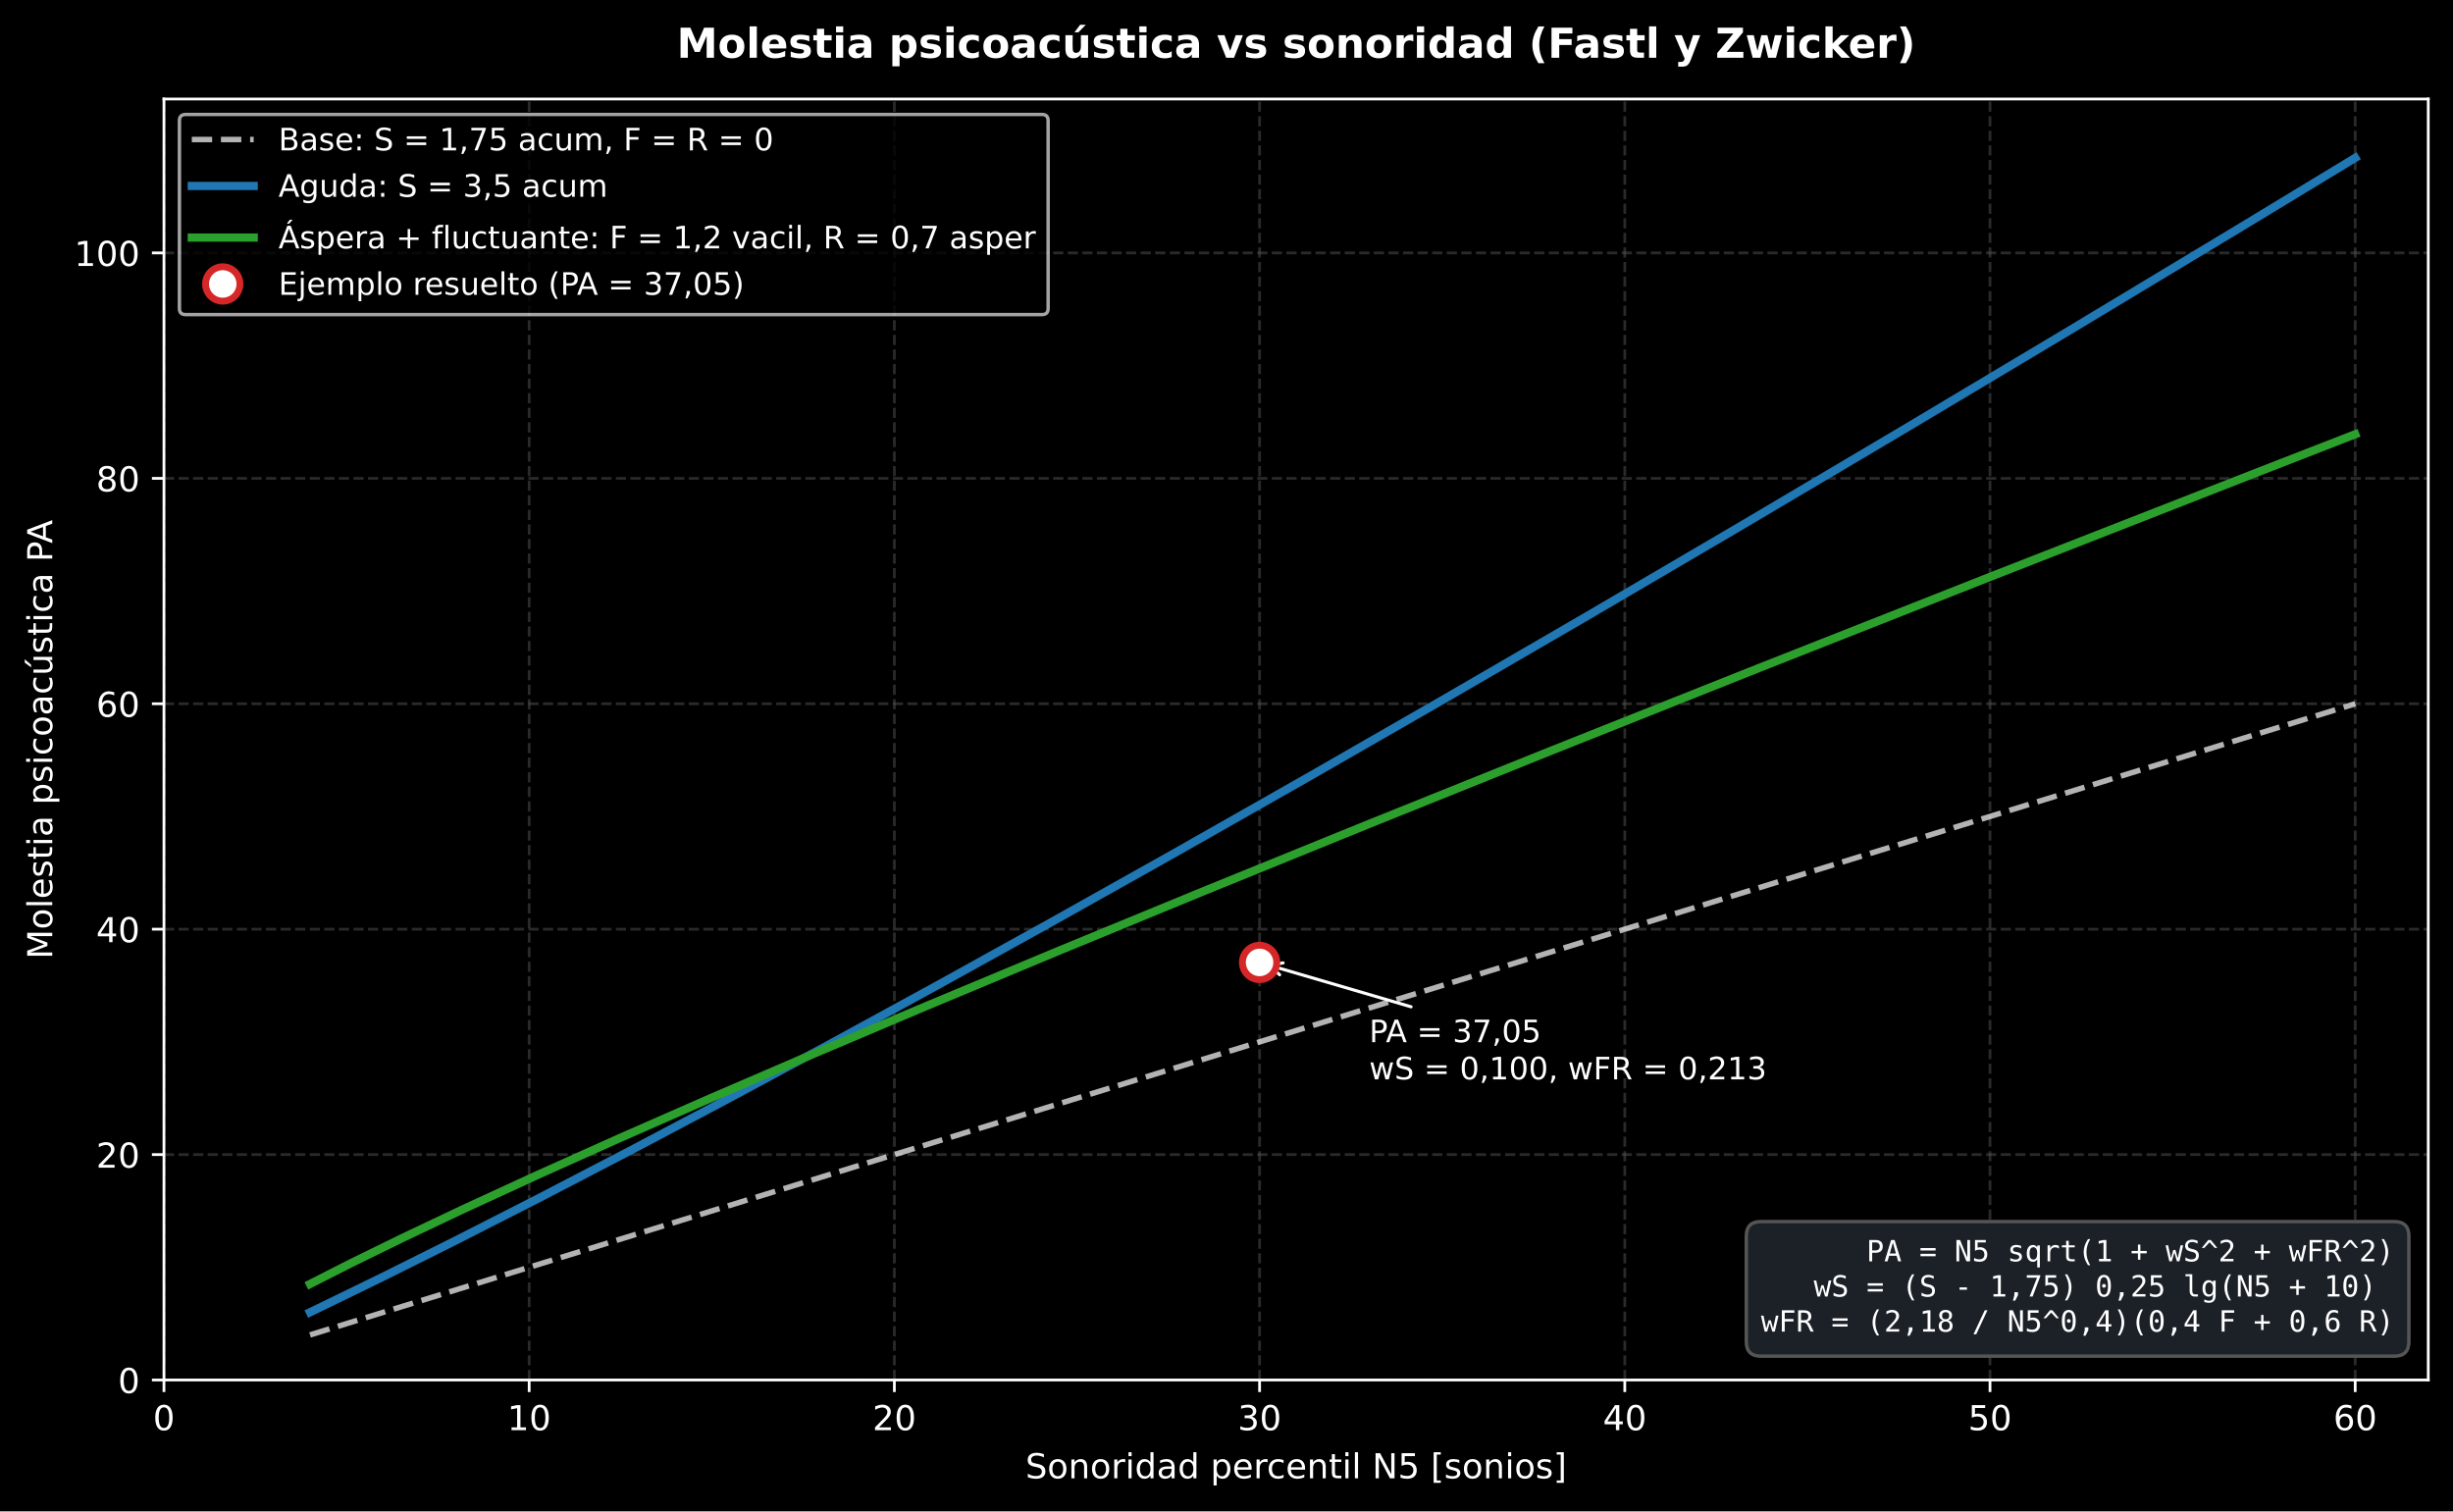
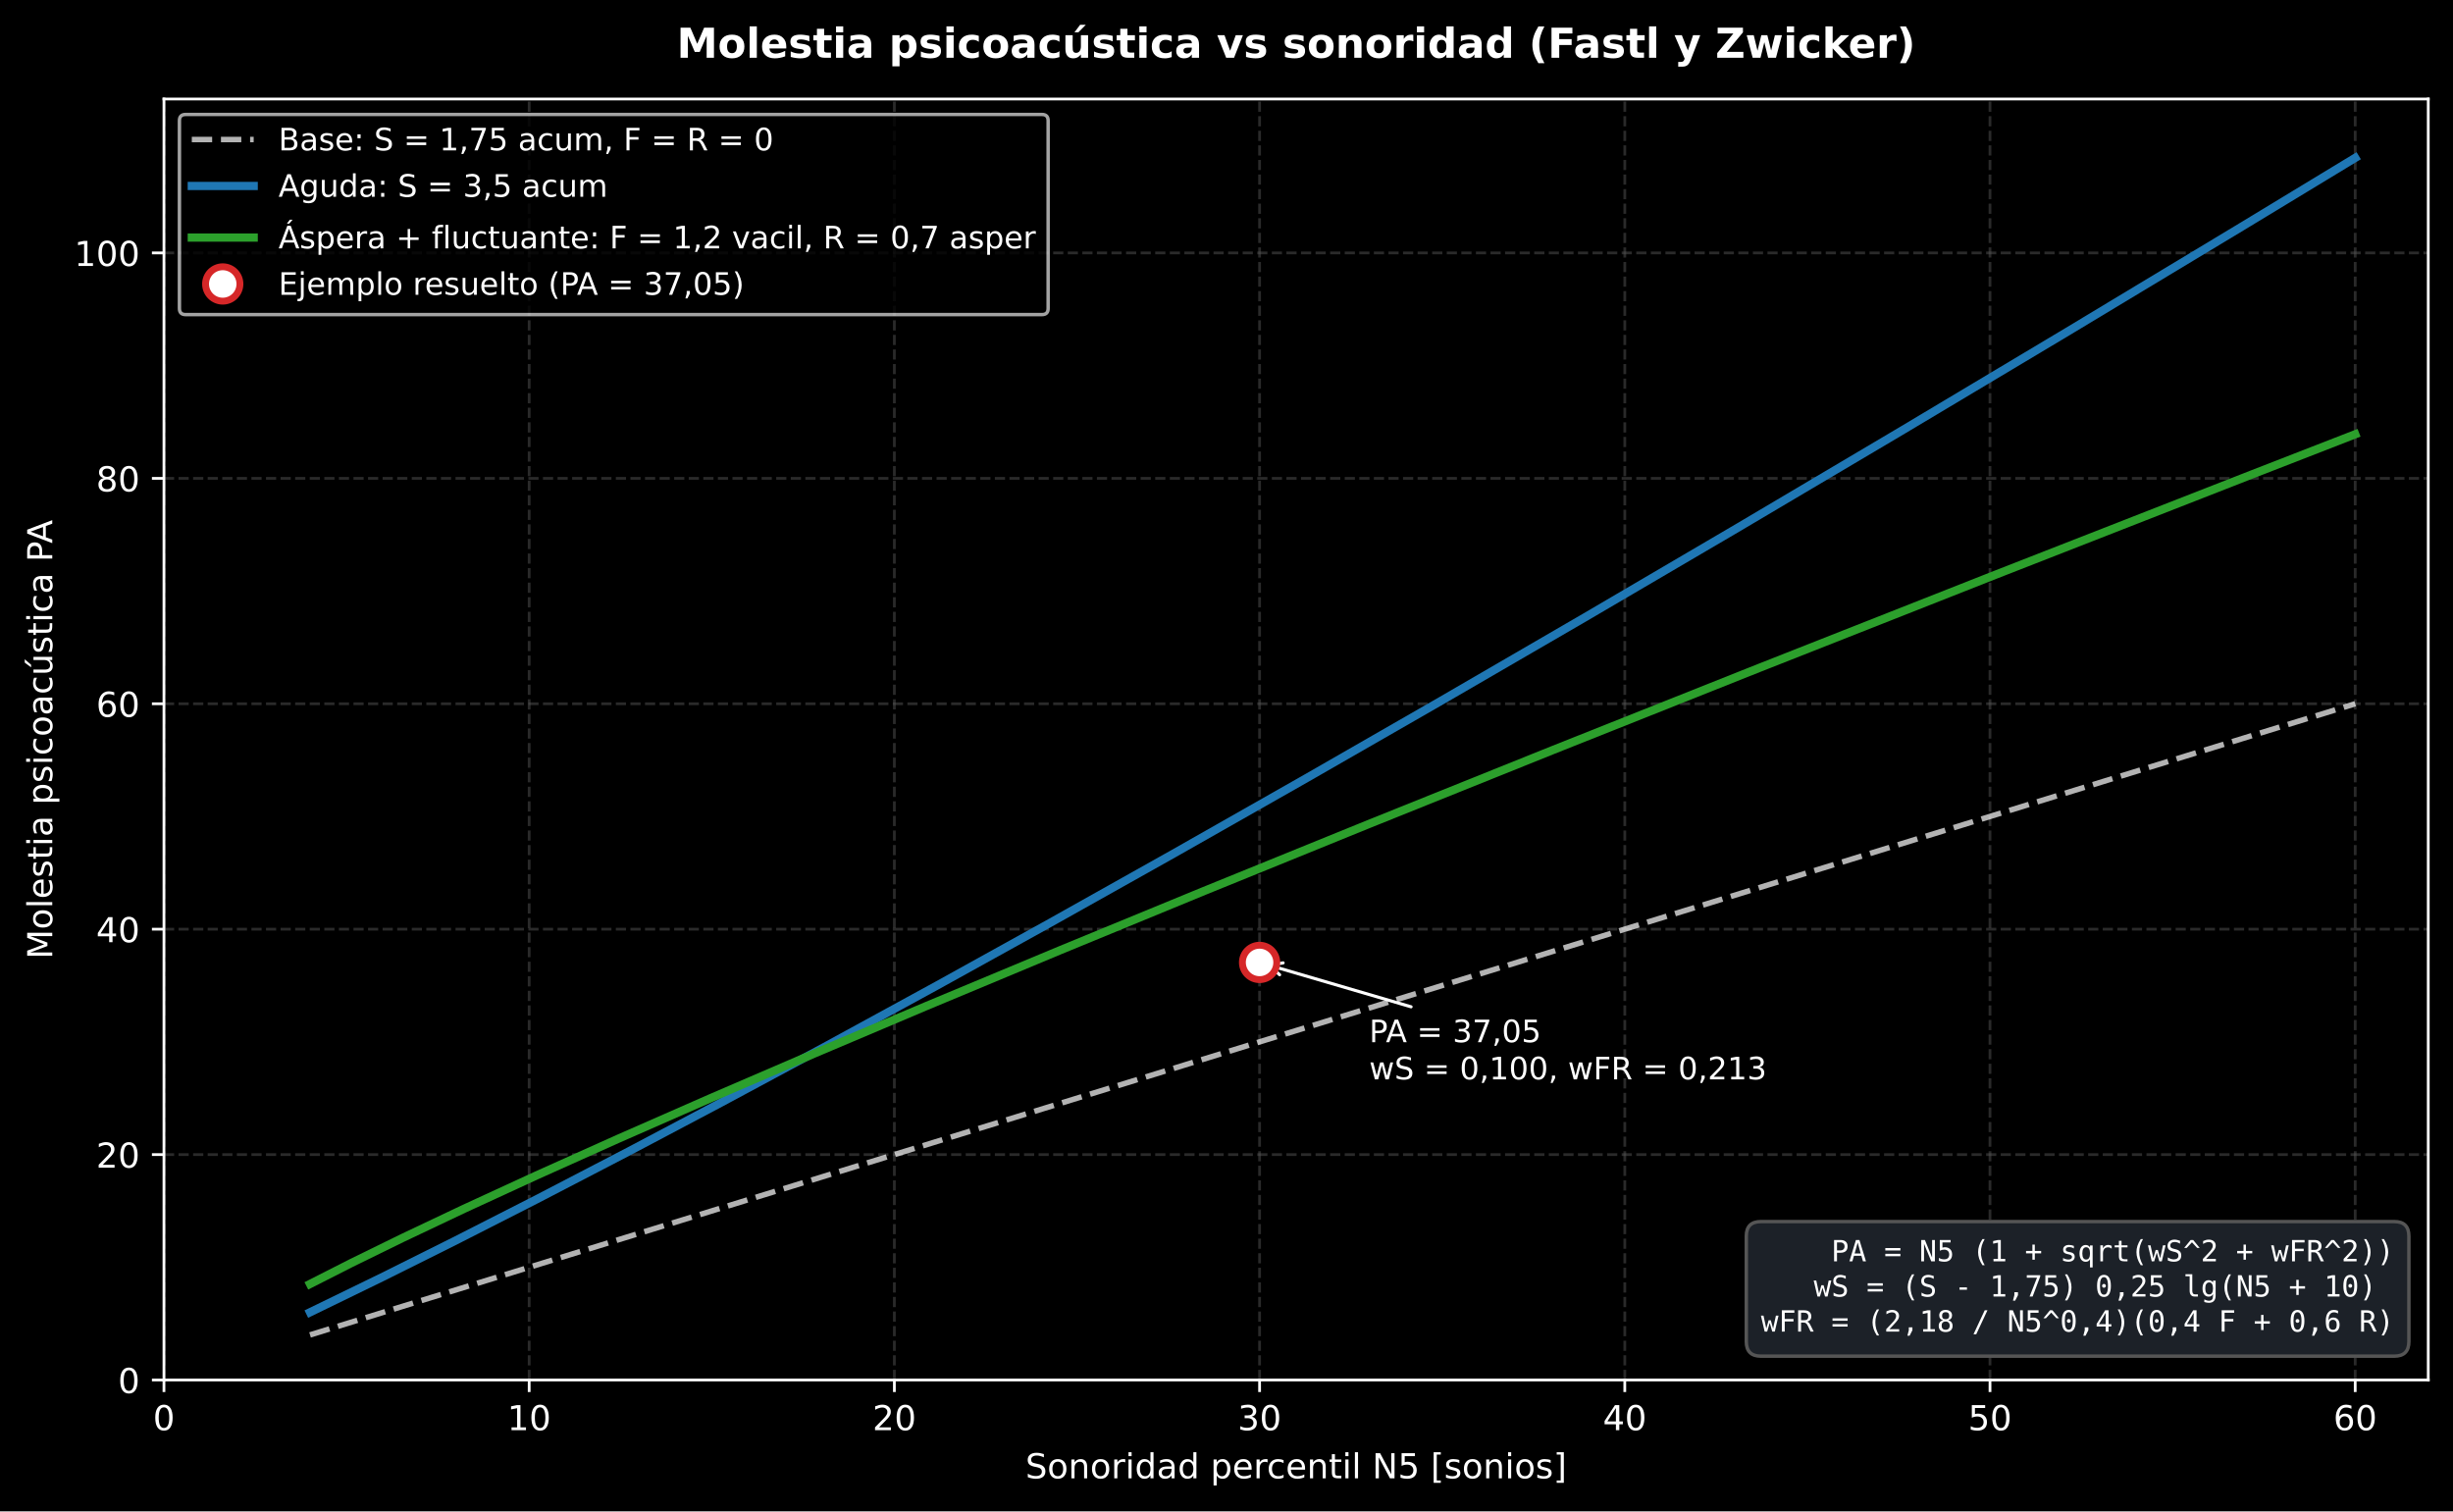
<svg xmlns="http://www.w3.org/2000/svg" xmlns:xlink="http://www.w3.org/1999/xlink" width="713.486pt" height="439.597pt" viewBox="0 0 713.486 439.597" version="1.1">
  <defs>
    <style type="text/css">*{stroke-linejoin: round; stroke-linecap: butt}</style>
  </defs>
  <g id="figure_1">
    <g id="patch_1">
      <path d="M 0 439.597  L 713.486 439.597  L 713.486 0  L 0 0  z " />
    </g>
    <g id="axes_1">
      <g id="patch_2">
        <path d="M 47.688 401.396  L 706.286 401.396  L 706.286 28.798  L 47.688 28.798  z " />
      </g>
      <g id="matplotlib.axis_1">
        <g id="xtick_1">
          <g id="line2d_1">
            <path d="M 47.688 401.396  L 47.688 28.798  " clip-path="url(#pfa4f148ea2)" style="fill: none; stroke-dasharray: 2.96,1.28; stroke-dashoffset: 0; stroke: #555555; stroke-opacity: 0.5; stroke-width: 0.8" />
          </g>
          <g id="line2d_2">
            <defs>
              <path id="m8d14ee1197" d="M 0 0  L 0 3.5  " style="stroke: #ffffff; stroke-width: 0.8" />
            </defs>
            <g>
              <use xlink:href="#m8d14ee1197" x="47.688" y="401.396" style="fill: #ffffff; stroke: #ffffff; stroke-width: 0.8" />
            </g>
          </g>
          <g id="text_1">
            <text style="font-size: 10px; font-family: 'DejaVu Sans', 'Bitstream Vera Sans', 'Computer Modern Sans Serif', 'Lucida Grande', 'Verdana', 'Geneva', 'Lucid', 'Arial', 'Helvetica', 'Avant Garde', sans-serif; text-anchor: middle; fill: #ffffff" x="47.688" y="415.993" transform="rotate(-0 47.68828 415.9934)">0</text>
          </g>
        </g>
        <g id="xtick_2">
          <g id="line2d_3">
            <path d="M 153.914 401.396  L 153.914 28.798  " clip-path="url(#pfa4f148ea2)" style="fill: none; stroke-dasharray: 2.96,1.28; stroke-dashoffset: 0; stroke: #555555; stroke-opacity: 0.5; stroke-width: 0.8" />
          </g>
          <g id="line2d_4">
            <g>
              <use xlink:href="#m8d14ee1197" x="153.914" y="401.396" style="fill: #ffffff; stroke: #ffffff; stroke-width: 0.8" />
            </g>
          </g>
          <g id="text_2">
            <text style="font-size: 10px; font-family: 'DejaVu Sans', 'Bitstream Vera Sans', 'Computer Modern Sans Serif', 'Lucida Grande', 'Verdana', 'Geneva', 'Lucid', 'Arial', 'Helvetica', 'Avant Garde', sans-serif; text-anchor: middle; fill: #ffffff" x="153.914" y="415.993" transform="rotate(-0 153.9137 415.9934)">10</text>
          </g>
        </g>
        <g id="xtick_3">
          <g id="line2d_5">
            <path d="M 260.139 401.396  L 260.139 28.798  " clip-path="url(#pfa4f148ea2)" style="fill: none; stroke-dasharray: 2.96,1.28; stroke-dashoffset: 0; stroke: #555555; stroke-opacity: 0.5; stroke-width: 0.8" />
          </g>
          <g id="line2d_6">
            <g>
              <use xlink:href="#m8d14ee1197" x="260.139" y="401.396" style="fill: #ffffff; stroke: #ffffff; stroke-width: 0.8" />
            </g>
          </g>
          <g id="text_3">
            <text style="font-size: 10px; font-family: 'DejaVu Sans', 'Bitstream Vera Sans', 'Computer Modern Sans Serif', 'Lucida Grande', 'Verdana', 'Geneva', 'Lucid', 'Arial', 'Helvetica', 'Avant Garde', sans-serif; text-anchor: middle; fill: #ffffff" x="260.139" y="415.993" transform="rotate(-0 260.1391 415.9934)">20</text>
          </g>
        </g>
        <g id="xtick_4">
          <g id="line2d_7">
            <path d="M 366.365 401.396  L 366.365 28.798  " clip-path="url(#pfa4f148ea2)" style="fill: none; stroke-dasharray: 2.96,1.28; stroke-dashoffset: 0; stroke: #555555; stroke-opacity: 0.5; stroke-width: 0.8" />
          </g>
          <g id="line2d_8">
            <g>
              <use xlink:href="#m8d14ee1197" x="366.365" y="401.396" style="fill: #ffffff; stroke: #ffffff; stroke-width: 0.8" />
            </g>
          </g>
          <g id="text_4">
            <text style="font-size: 10px; font-family: 'DejaVu Sans', 'Bitstream Vera Sans', 'Computer Modern Sans Serif', 'Lucida Grande', 'Verdana', 'Geneva', 'Lucid', 'Arial', 'Helvetica', 'Avant Garde', sans-serif; text-anchor: middle; fill: #ffffff" x="366.365" y="415.993" transform="rotate(-0 366.3646 415.9934)">30</text>
          </g>
        </g>
        <g id="xtick_5">
          <g id="line2d_9">
            <path d="M 472.59 401.396  L 472.59 28.798  " clip-path="url(#pfa4f148ea2)" style="fill: none; stroke-dasharray: 2.96,1.28; stroke-dashoffset: 0; stroke: #555555; stroke-opacity: 0.5; stroke-width: 0.8" />
          </g>
          <g id="line2d_10">
            <g>
              <use xlink:href="#m8d14ee1197" x="472.59" y="401.396" style="fill: #ffffff; stroke: #ffffff; stroke-width: 0.8" />
            </g>
          </g>
          <g id="text_5">
            <text style="font-size: 10px; font-family: 'DejaVu Sans', 'Bitstream Vera Sans', 'Computer Modern Sans Serif', 'Lucida Grande', 'Verdana', 'Geneva', 'Lucid', 'Arial', 'Helvetica', 'Avant Garde', sans-serif; text-anchor: middle; fill: #ffffff" x="472.59" y="415.993" transform="rotate(-0 472.59 415.9934)">40</text>
          </g>
        </g>
        <g id="xtick_6">
          <g id="line2d_11">
            <path d="M 578.815 401.396  L 578.815 28.798  " clip-path="url(#pfa4f148ea2)" style="fill: none; stroke-dasharray: 2.96,1.28; stroke-dashoffset: 0; stroke: #555555; stroke-opacity: 0.5; stroke-width: 0.8" />
          </g>
          <g id="line2d_12">
            <g>
              <use xlink:href="#m8d14ee1197" x="578.815" y="401.396" style="fill: #ffffff; stroke: #ffffff; stroke-width: 0.8" />
            </g>
          </g>
          <g id="text_6">
            <text style="font-size: 10px; font-family: 'DejaVu Sans', 'Bitstream Vera Sans', 'Computer Modern Sans Serif', 'Lucida Grande', 'Verdana', 'Geneva', 'Lucid', 'Arial', 'Helvetica', 'Avant Garde', sans-serif; text-anchor: middle; fill: #ffffff" x="578.815" y="415.993" transform="rotate(-0 578.8154 415.9934)">50</text>
          </g>
        </g>
        <g id="xtick_7">
          <g id="line2d_13">
            <path d="M 685.041 401.396  L 685.041 28.798  " clip-path="url(#pfa4f148ea2)" style="fill: none; stroke-dasharray: 2.96,1.28; stroke-dashoffset: 0; stroke: #555555; stroke-opacity: 0.5; stroke-width: 0.8" />
          </g>
          <g id="line2d_14">
            <g>
              <use xlink:href="#m8d14ee1197" x="685.041" y="401.396" style="fill: #ffffff; stroke: #ffffff; stroke-width: 0.8" />
            </g>
          </g>
          <g id="text_7">
            <text style="font-size: 10px; font-family: 'DejaVu Sans', 'Bitstream Vera Sans', 'Computer Modern Sans Serif', 'Lucida Grande', 'Verdana', 'Geneva', 'Lucid', 'Arial', 'Helvetica', 'Avant Garde', sans-serif; text-anchor: middle; fill: #ffffff" x="685.041" y="415.993" transform="rotate(-0 685.0409 415.9934)">60</text>
          </g>
        </g>
        <g id="text_8">
          <text style="font-size: 10px; font-family: 'DejaVu Sans', 'Bitstream Vera Sans', 'Computer Modern Sans Serif', 'Lucida Grande', 'Verdana', 'Geneva', 'Lucid', 'Arial', 'Helvetica', 'Avant Garde', sans-serif; text-anchor: middle; fill: #ffffff" x="376.987" y="429.994" transform="rotate(-0 376.9871 429.9942)">Sonoridad percentil N5 [sonios]</text>
        </g>
      </g>
      <g id="matplotlib.axis_2">
        <g id="ytick_1">
          <g id="line2d_15">
            <path d="M 47.688 401.396  L 706.286 401.396  " clip-path="url(#pfa4f148ea2)" style="fill: none; stroke-dasharray: 2.96,1.28; stroke-dashoffset: 0; stroke: #555555; stroke-opacity: 0.5; stroke-width: 0.8" />
          </g>
          <g id="line2d_16">
            <defs>
              <path id="m5e07181663" d="M 0 0  L -3.5 0  " style="stroke: #ffffff; stroke-width: 0.8" />
            </defs>
            <g>
              <use xlink:href="#m5e07181663" x="47.688" y="401.396" style="fill: #ffffff; stroke: #ffffff; stroke-width: 0.8" />
            </g>
          </g>
          <g id="text_9">
            <text style="font-size: 10px; font-family: 'DejaVu Sans', 'Bitstream Vera Sans', 'Computer Modern Sans Serif', 'Lucida Grande', 'Verdana', 'Geneva', 'Lucid', 'Arial', 'Helvetica', 'Avant Garde', sans-serif; text-anchor: end; fill: #ffffff" x="40.688" y="405.195" transform="rotate(-0 40.68828 405.1946)">0</text>
          </g>
        </g>
        <g id="ytick_2">
          <g id="line2d_17">
            <path d="M 47.688 335.83  L 706.286 335.83  " clip-path="url(#pfa4f148ea2)" style="fill: none; stroke-dasharray: 2.96,1.28; stroke-dashoffset: 0; stroke: #555555; stroke-opacity: 0.5; stroke-width: 0.8" />
          </g>
          <g id="line2d_18">
            <g>
              <use xlink:href="#m5e07181663" x="47.688" y="335.83" style="fill: #ffffff; stroke: #ffffff; stroke-width: 0.8" />
            </g>
          </g>
          <g id="text_10">
            <text style="font-size: 10px; font-family: 'DejaVu Sans', 'Bitstream Vera Sans', 'Computer Modern Sans Serif', 'Lucida Grande', 'Verdana', 'Geneva', 'Lucid', 'Arial', 'Helvetica', 'Avant Garde', sans-serif; text-anchor: end; fill: #ffffff" x="40.688" y="339.628" transform="rotate(-0 40.68828 339.6285)">20</text>
          </g>
        </g>
        <g id="ytick_3">
          <g id="line2d_19">
            <path d="M 47.688 270.264  L 706.286 270.264  " clip-path="url(#pfa4f148ea2)" style="fill: none; stroke-dasharray: 2.96,1.28; stroke-dashoffset: 0; stroke: #555555; stroke-opacity: 0.5; stroke-width: 0.8" />
          </g>
          <g id="line2d_20">
            <g>
              <use xlink:href="#m5e07181663" x="47.688" y="270.264" style="fill: #ffffff; stroke: #ffffff; stroke-width: 0.8" />
            </g>
          </g>
          <g id="text_11">
            <text style="font-size: 10px; font-family: 'DejaVu Sans', 'Bitstream Vera Sans', 'Computer Modern Sans Serif', 'Lucida Grande', 'Verdana', 'Geneva', 'Lucid', 'Arial', 'Helvetica', 'Avant Garde', sans-serif; text-anchor: end; fill: #ffffff" x="40.688" y="274.062" transform="rotate(-0 40.68828 274.0623)">40</text>
          </g>
        </g>
        <g id="ytick_4">
          <g id="line2d_21">
            <path d="M 47.688 204.697  L 706.286 204.697  " clip-path="url(#pfa4f148ea2)" style="fill: none; stroke-dasharray: 2.96,1.28; stroke-dashoffset: 0; stroke: #555555; stroke-opacity: 0.5; stroke-width: 0.8" />
          </g>
          <g id="line2d_22">
            <g>
              <use xlink:href="#m5e07181663" x="47.688" y="204.697" style="fill: #ffffff; stroke: #ffffff; stroke-width: 0.8" />
            </g>
          </g>
          <g id="text_12">
            <text style="font-size: 10px; font-family: 'DejaVu Sans', 'Bitstream Vera Sans', 'Computer Modern Sans Serif', 'Lucida Grande', 'Verdana', 'Geneva', 'Lucid', 'Arial', 'Helvetica', 'Avant Garde', sans-serif; text-anchor: end; fill: #ffffff" x="40.688" y="208.496" transform="rotate(-0 40.68828 208.4962)">60</text>
          </g>
        </g>
        <g id="ytick_5">
          <g id="line2d_23">
            <path d="M 47.688 139.131  L 706.286 139.131  " clip-path="url(#pfa4f148ea2)" style="fill: none; stroke-dasharray: 2.96,1.28; stroke-dashoffset: 0; stroke: #555555; stroke-opacity: 0.5; stroke-width: 0.8" />
          </g>
          <g id="line2d_24">
            <g>
              <use xlink:href="#m5e07181663" x="47.688" y="139.131" style="fill: #ffffff; stroke: #ffffff; stroke-width: 0.8" />
            </g>
          </g>
          <g id="text_13">
            <text style="font-size: 10px; font-family: 'DejaVu Sans', 'Bitstream Vera Sans', 'Computer Modern Sans Serif', 'Lucida Grande', 'Verdana', 'Geneva', 'Lucid', 'Arial', 'Helvetica', 'Avant Garde', sans-serif; text-anchor: end; fill: #ffffff" x="40.688" y="142.93" transform="rotate(-0 40.68828 142.9301)">80</text>
          </g>
        </g>
        <g id="ytick_6">
          <g id="line2d_25">
            <path d="M 47.688 73.565  L 706.286 73.565  " clip-path="url(#pfa4f148ea2)" style="fill: none; stroke-dasharray: 2.96,1.28; stroke-dashoffset: 0; stroke: #555555; stroke-opacity: 0.5; stroke-width: 0.8" />
          </g>
          <g id="line2d_26">
            <g>
              <use xlink:href="#m5e07181663" x="47.688" y="73.565" style="fill: #ffffff; stroke: #ffffff; stroke-width: 0.8" />
            </g>
          </g>
          <g id="text_14">
            <text style="font-size: 10px; font-family: 'DejaVu Sans', 'Bitstream Vera Sans', 'Computer Modern Sans Serif', 'Lucida Grande', 'Verdana', 'Geneva', 'Lucid', 'Arial', 'Helvetica', 'Avant Garde', sans-serif; text-anchor: end; fill: #ffffff" x="40.688" y="77.364" transform="rotate(-0 40.68828 77.36392)">100</text>
          </g>
        </g>
        <g id="text_15">
          <text style="font-size: 10px; font-family: 'DejaVu Sans', 'Bitstream Vera Sans', 'Computer Modern Sans Serif', 'Lucida Grande', 'Verdana', 'Geneva', 'Lucid', 'Arial', 'Helvetica', 'Avant Garde', sans-serif; text-anchor: middle; fill: #ffffff" x="15.198" y="215.097" transform="rotate(-90 15.19844 215.097)">Molestia psicoacústica PA</text>
        </g>
      </g>
      <g id="line2d_27">
        <path d="M 90.178 388.283  L 685.041 204.697  L 685.041 204.697  " clip-path="url(#pfa4f148ea2)" style="fill: none; stroke-dasharray: 5.92,2.56; stroke-dashoffset: 0; stroke: #ffffff; stroke-opacity: 0.7; stroke-width: 1.6" />
      </g>
      <g id="line2d_28">
        <path d="M 90.178 381.707  L 111.103 371.522  L 132.028 361.089  L 155.942 348.91  L 182.845 334.93  L 209.749 320.695  L 239.641 304.621  L 272.523 286.664  L 305.405 268.453  L 341.276 248.331  L 380.137 226.262  L 418.997 203.943  L 460.846 179.653  L 505.685 153.364  L 553.513 125.049  L 601.342 96.476  L 652.159 65.859  L 685.041 45.916  L 685.041 45.916  " clip-path="url(#pfa4f148ea2)" style="fill: none; stroke: #1f77b4; stroke-width: 2.4; stroke-linecap: square" />
      </g>
      <g id="line2d_29">
        <path d="M 90.178 373.476  L 102.135 367.4  L 117.082 360.079  L 135.017 351.579  L 155.942 341.945  L 179.856 331.21  L 206.76 319.397  L 236.652 306.52  L 269.534 292.59  L 308.394 276.377  L 350.244 259.154  L 398.072 239.71  L 451.879 218.079  L 511.664 194.285  L 580.417 167.172  L 655.148 137.945  L 685.041 126.313  L 685.041 126.313  " clip-path="url(#pfa4f148ea2)" style="fill: none; stroke: #2ca02c; stroke-width: 2.4; stroke-linecap: square" />
      </g>
      <g id="patch_3">
        <path d="M 47.688 401.396  L 47.688 28.798  " style="fill: none; stroke: #ffffff; stroke-width: 0.8; stroke-linejoin: miter; stroke-linecap: square" />
      </g>
      <g id="patch_4">
        <path d="M 706.286 401.396  L 706.286 28.798  " style="fill: none; stroke: #ffffff; stroke-width: 0.8; stroke-linejoin: miter; stroke-linecap: square" />
      </g>
      <g id="patch_5">
        <path d="M 47.688 401.396  L 706.286 401.396  " style="fill: none; stroke: #ffffff; stroke-width: 0.8; stroke-linejoin: miter; stroke-linecap: square" />
      </g>
      <g id="patch_6">
        <path d="M 47.688 28.798  L 706.286 28.798  " style="fill: none; stroke: #ffffff; stroke-width: 0.8; stroke-linejoin: miter; stroke-linecap: square" />
      </g>
      <g id="patch_7">
        <path d="M 410.428 292.848  Q 389.355 286.676 369.248 280.787  " style="fill: none; stroke: #ffffff; stroke-width: 0.9; stroke-linecap: round" />
        <path d="M 372.197 283.526  L 369.248 280.787  L 373.209 280.071  " style="fill: none; stroke: #ffffff; stroke-width: 0.9; stroke-linecap: round" />
      </g>
      <g id="text_16">
        <text style="font-size: 9px; font-family: 'DejaVu Sans', 'Bitstream Vera Sans', 'Computer Modern Sans Serif', 'Lucida Grande', 'Verdana', 'Geneva', 'Lucid', 'Arial', 'Helvetica', 'Avant Garde', sans-serif; fill: #ffffff" transform="translate(398.2322 303.1474)">PA = 37,05</text>
        <text style="font-size: 9px; font-family: 'DejaVu Sans', 'Bitstream Vera Sans', 'Computer Modern Sans Serif', 'Lucida Grande', 'Verdana', 'Geneva', 'Lucid', 'Arial', 'Helvetica', 'Avant Garde', sans-serif; fill: #ffffff" transform="translate(398.2322 313.9491)">wS = 0,100, wFR = 0,213</text>
      </g>
      <g id="text_17">
        <g id="patch_8">
          <path d="M 512.185 394.468  L 696.407 394.468  Q 700.657 394.468 700.657 390.218  L 700.657 359.567  Q 700.657 355.317 696.407 355.317  L 512.185 355.317  Q 507.935 355.317 507.935 359.567  L 507.935 390.218  Q 507.935 394.468 512.185 394.468  z " style="fill: #1c2128; stroke: #555555; stroke-linejoin: miter" />
        </g>
-         <text style="font-size: 8.5px; font-family: 'DejaVu Sans Mono', 'Bitstream Vera Sans Mono', 'Computer Modern Typewriter', 'Andale Mono', 'Nimbus Mono L', 'Courier New', 'Courier', 'Fixed', 'Terminal', monospace; fill: #ffffff" transform="translate(542.889 366.8759)">PA = N5 sqrt(1 + wS^2 + wFR^2)</text>
+         <text style="font-size: 8.5px; font-family: 'DejaVu Sans Mono', 'Bitstream Vera Sans Mono', 'Computer Modern Typewriter', 'Andale Mono', 'Nimbus Mono L', 'Courier New', 'Courier', 'Fixed', 'Terminal', monospace; fill: #ffffff" transform="translate(532.6545 366.8759)">PA = N5 (1 + sqrt(wS^2 + wFR^2))</text>
        <text style="font-size: 8.5px; font-family: 'DejaVu Sans Mono', 'Bitstream Vera Sans Mono', 'Computer Modern Typewriter', 'Andale Mono', 'Nimbus Mono L', 'Courier New', 'Courier', 'Fixed', 'Terminal', monospace; fill: #ffffff" transform="translate(527.5372 377.1234)">wS  = (S - 1,75) 0,25 lg(N5 + 10)</text>
        <text style="font-size: 8.5px; font-family: 'DejaVu Sans Mono', 'Bitstream Vera Sans Mono', 'Computer Modern Typewriter', 'Andale Mono', 'Nimbus Mono L', 'Courier New', 'Courier', 'Fixed', 'Terminal', monospace; fill: #ffffff" transform="translate(512.1854 387.325)">wFR = (2,18 / N5^0,4)(0,4 F + 0,6 R)</text>
      </g>
      <g id="text_18">
        <text style="font-weight: 700; font-size: 12px; font-family: 'DejaVu Sans', 'Bitstream Vera Sans', 'Computer Modern Sans Serif', 'Lucida Grande', 'Verdana', 'Geneva', 'Lucid', 'Arial', 'Helvetica', 'Avant Garde', sans-serif; text-anchor: middle; fill: #ffffff" x="376.987" y="16.798" transform="rotate(-0 376.9871 16.79812)">Molestia psicoacústica vs sonoridad (Fastl y Zwicker)</text>
      </g>
      <g id="legend_1">
        <g id="patch_9">
          <path d="M 53.988 91.508  L 303.06 91.508  Q 304.86 91.508 304.86 89.708  L 304.86 35.098  Q 304.86 33.298 303.06 33.298  L 53.988 33.298  Q 52.188 33.298 52.188 35.098  L 52.188 89.708  Q 52.188 91.508 53.988 91.508  z " style="opacity: 0.8; stroke: #cccccc; stroke-linejoin: miter" />
        </g>
        <g id="line2d_30">
          <path d="M 55.788 40.587  L 64.788 40.587  L 73.788 40.587  " style="fill: none; stroke-dasharray: 5.92,2.56; stroke-dashoffset: 0; stroke: #ffffff; stroke-opacity: 0.7; stroke-width: 1.6" />
        </g>
        <g id="text_19">
          <text style="font-size: 9px; font-family: 'DejaVu Sans', 'Bitstream Vera Sans', 'Computer Modern Sans Serif', 'Lucida Grande', 'Verdana', 'Geneva', 'Lucid', 'Arial', 'Helvetica', 'Avant Garde', sans-serif; text-anchor: start; fill: #ffffff" x="80.988" y="43.737" transform="rotate(-0 80.98828 43.73672)">Base: S = 1,75 acum, F = R = 0</text>
        </g>
        <g id="line2d_31">
          <path d="M 55.788 54.087  L 64.788 54.087  L 73.788 54.087  " style="fill: none; stroke: #1f77b4; stroke-width: 2.4; stroke-linecap: square" />
        </g>
        <g id="text_20">
          <text style="font-size: 9px; font-family: 'DejaVu Sans', 'Bitstream Vera Sans', 'Computer Modern Sans Serif', 'Lucida Grande', 'Verdana', 'Geneva', 'Lucid', 'Arial', 'Helvetica', 'Avant Garde', sans-serif; text-anchor: start; fill: #ffffff" x="80.988" y="57.237" transform="rotate(-0 80.98828 57.23742)">Aguda: S = 3,5 acum</text>
        </g>
        <g id="line2d_32">
          <path d="M 55.788 69.096  L 64.788 69.096  L 73.788 69.096  " style="fill: none; stroke: #2ca02c; stroke-width: 2.4; stroke-linecap: square" />
        </g>
        <g id="text_21">
          <text style="font-size: 9px; font-family: 'DejaVu Sans', 'Bitstream Vera Sans', 'Computer Modern Sans Serif', 'Lucida Grande', 'Verdana', 'Geneva', 'Lucid', 'Arial', 'Helvetica', 'Avant Garde', sans-serif; text-anchor: start; fill: #ffffff" x="80.988" y="72.246" transform="rotate(-0 80.98828 72.24563)">Áspera + fluctuante: F = 1,2 vacil, R = 0,7 asper</text>
        </g>
        <g id="line2d_33">
          <defs>
            <path id="m97806957e4" d="M 0 5  C 1.326 5 2.598 4.473 3.536 3.536  C 4.473 2.598 5 1.326 5 0  C 5 -1.326 4.473 -2.598 3.536 -3.536  C 2.598 -4.473 1.326 -5 0 -5  C -1.326 -5 -2.598 -4.473 -3.536 -3.536  C -4.473 -2.598 -5 -1.326 -5 0  C -5 1.326 -4.473 2.598 -3.536 3.536  C -2.598 4.473 -1.326 5 0 5  z " style="stroke: #d62728; stroke-width: 2" />
          </defs>
          <g>
            <use xlink:href="#m97806957e4" x="64.788" y="82.596" style="fill: #ffffff; stroke: #d62728; stroke-width: 2" />
          </g>
        </g>
        <g id="text_22">
          <text style="font-size: 9px; font-family: 'DejaVu Sans', 'Bitstream Vera Sans', 'Computer Modern Sans Serif', 'Lucida Grande', 'Verdana', 'Geneva', 'Lucid', 'Arial', 'Helvetica', 'Avant Garde', sans-serif; text-anchor: start; fill: #ffffff" x="80.988" y="85.746" transform="rotate(-0 80.98828 85.74633)">Ejemplo resuelto (PA = 37,05)</text>
        </g>
      </g>
      <g id="line2d_34">
        <g clip-path="url(#pfa4f148ea2)">
          <use xlink:href="#m97806957e4" x="366.365" y="279.942" style="fill: #ffffff; stroke: #d62728; stroke-width: 2" />
        </g>
      </g>
    </g>
  </g>
  <defs>
    <clipPath id="pfa4f148ea2">
      <rect x="47.688" y="28.798" width="658.598" height="372.598" />
    </clipPath>
  </defs>
</svg>
